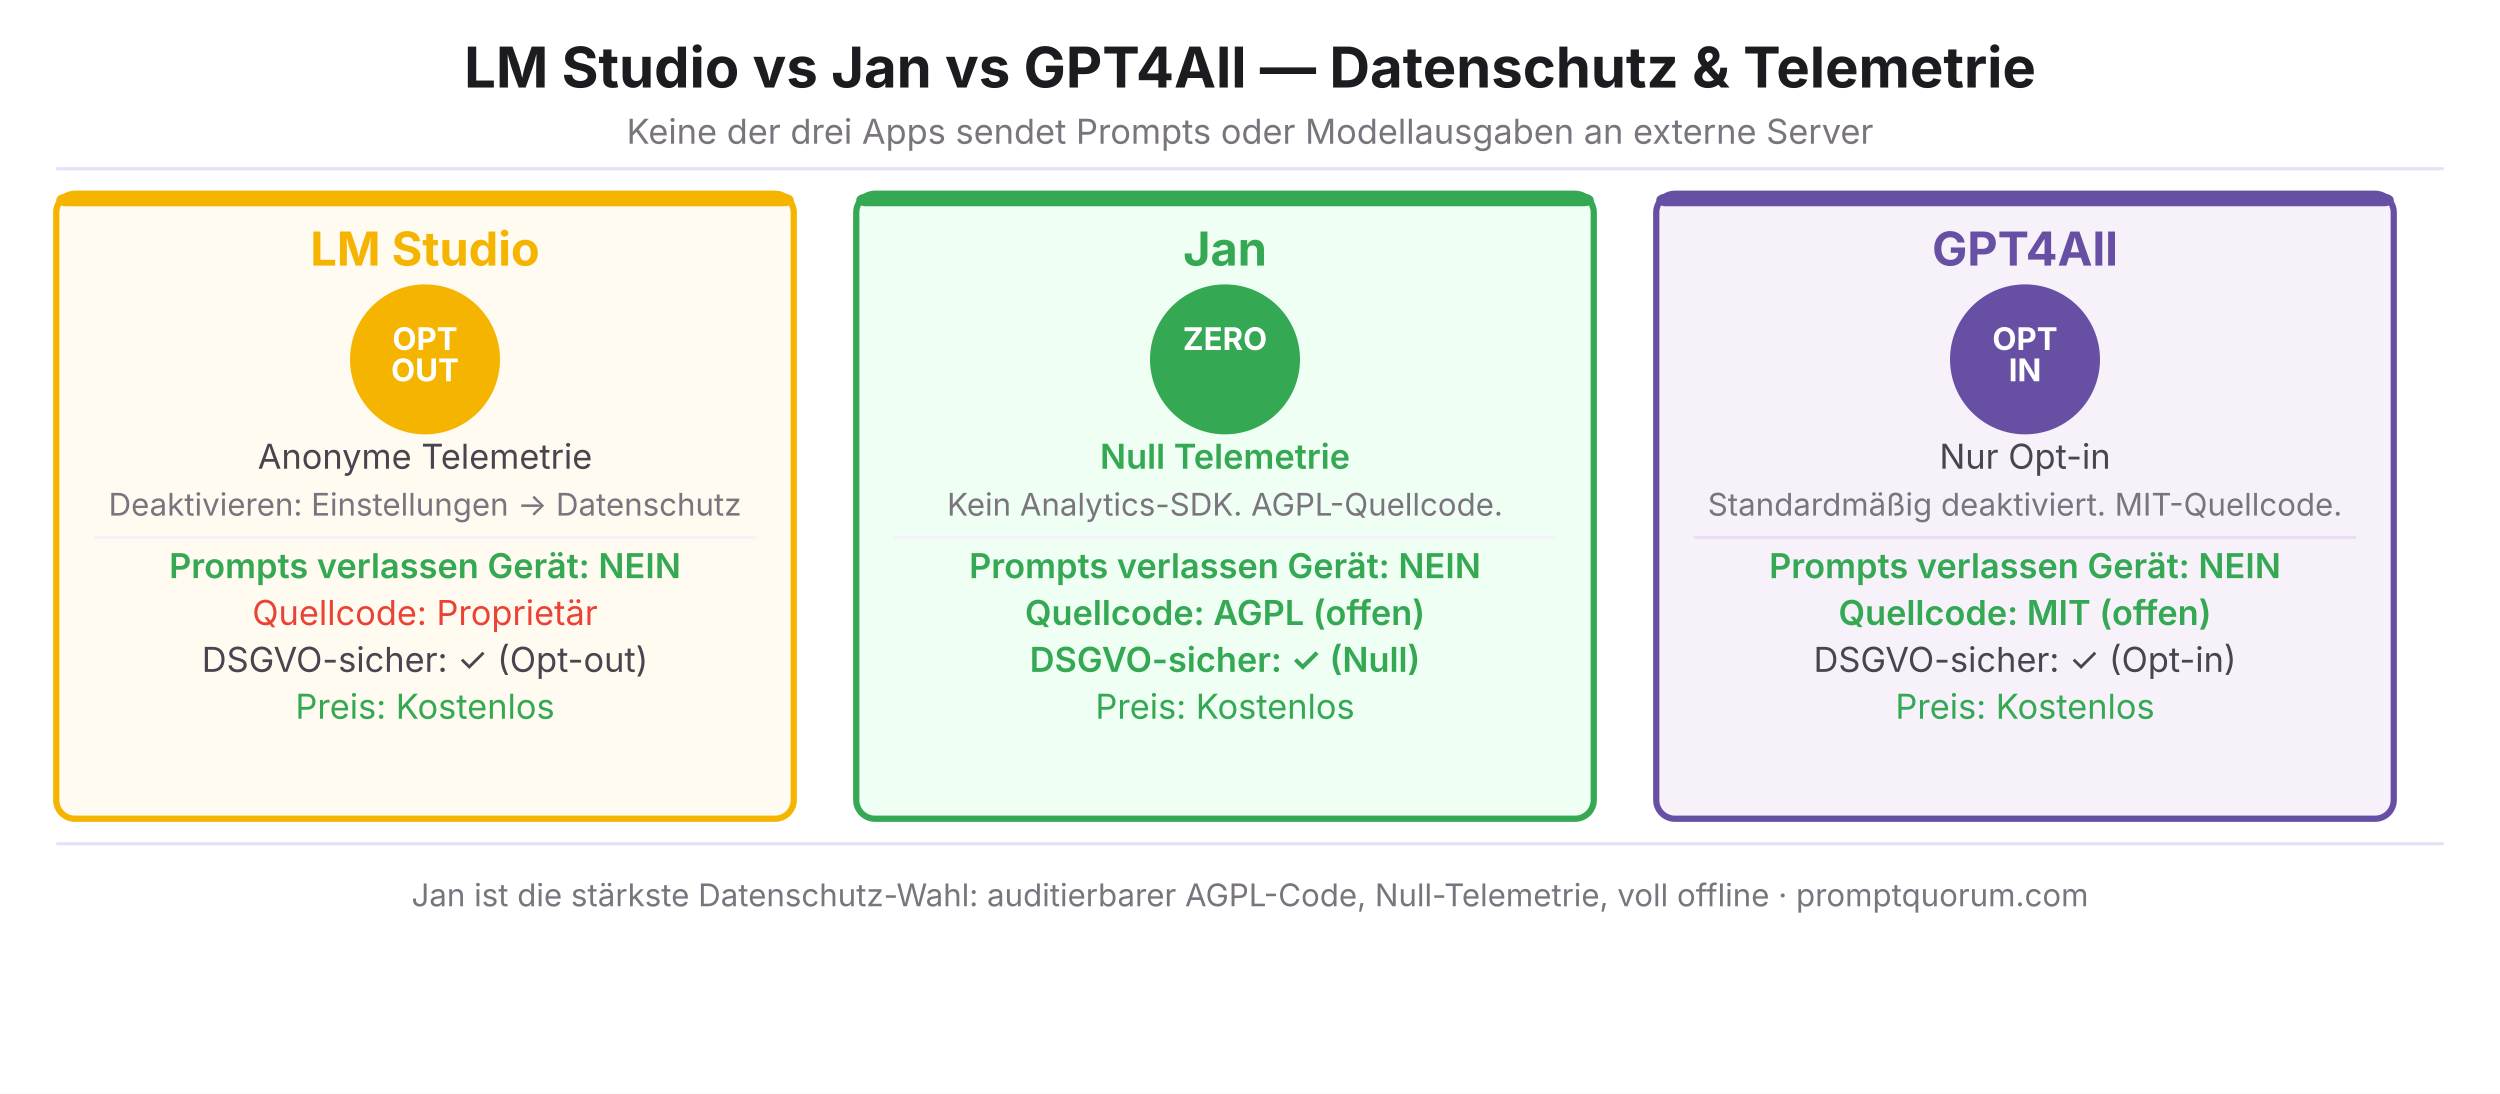
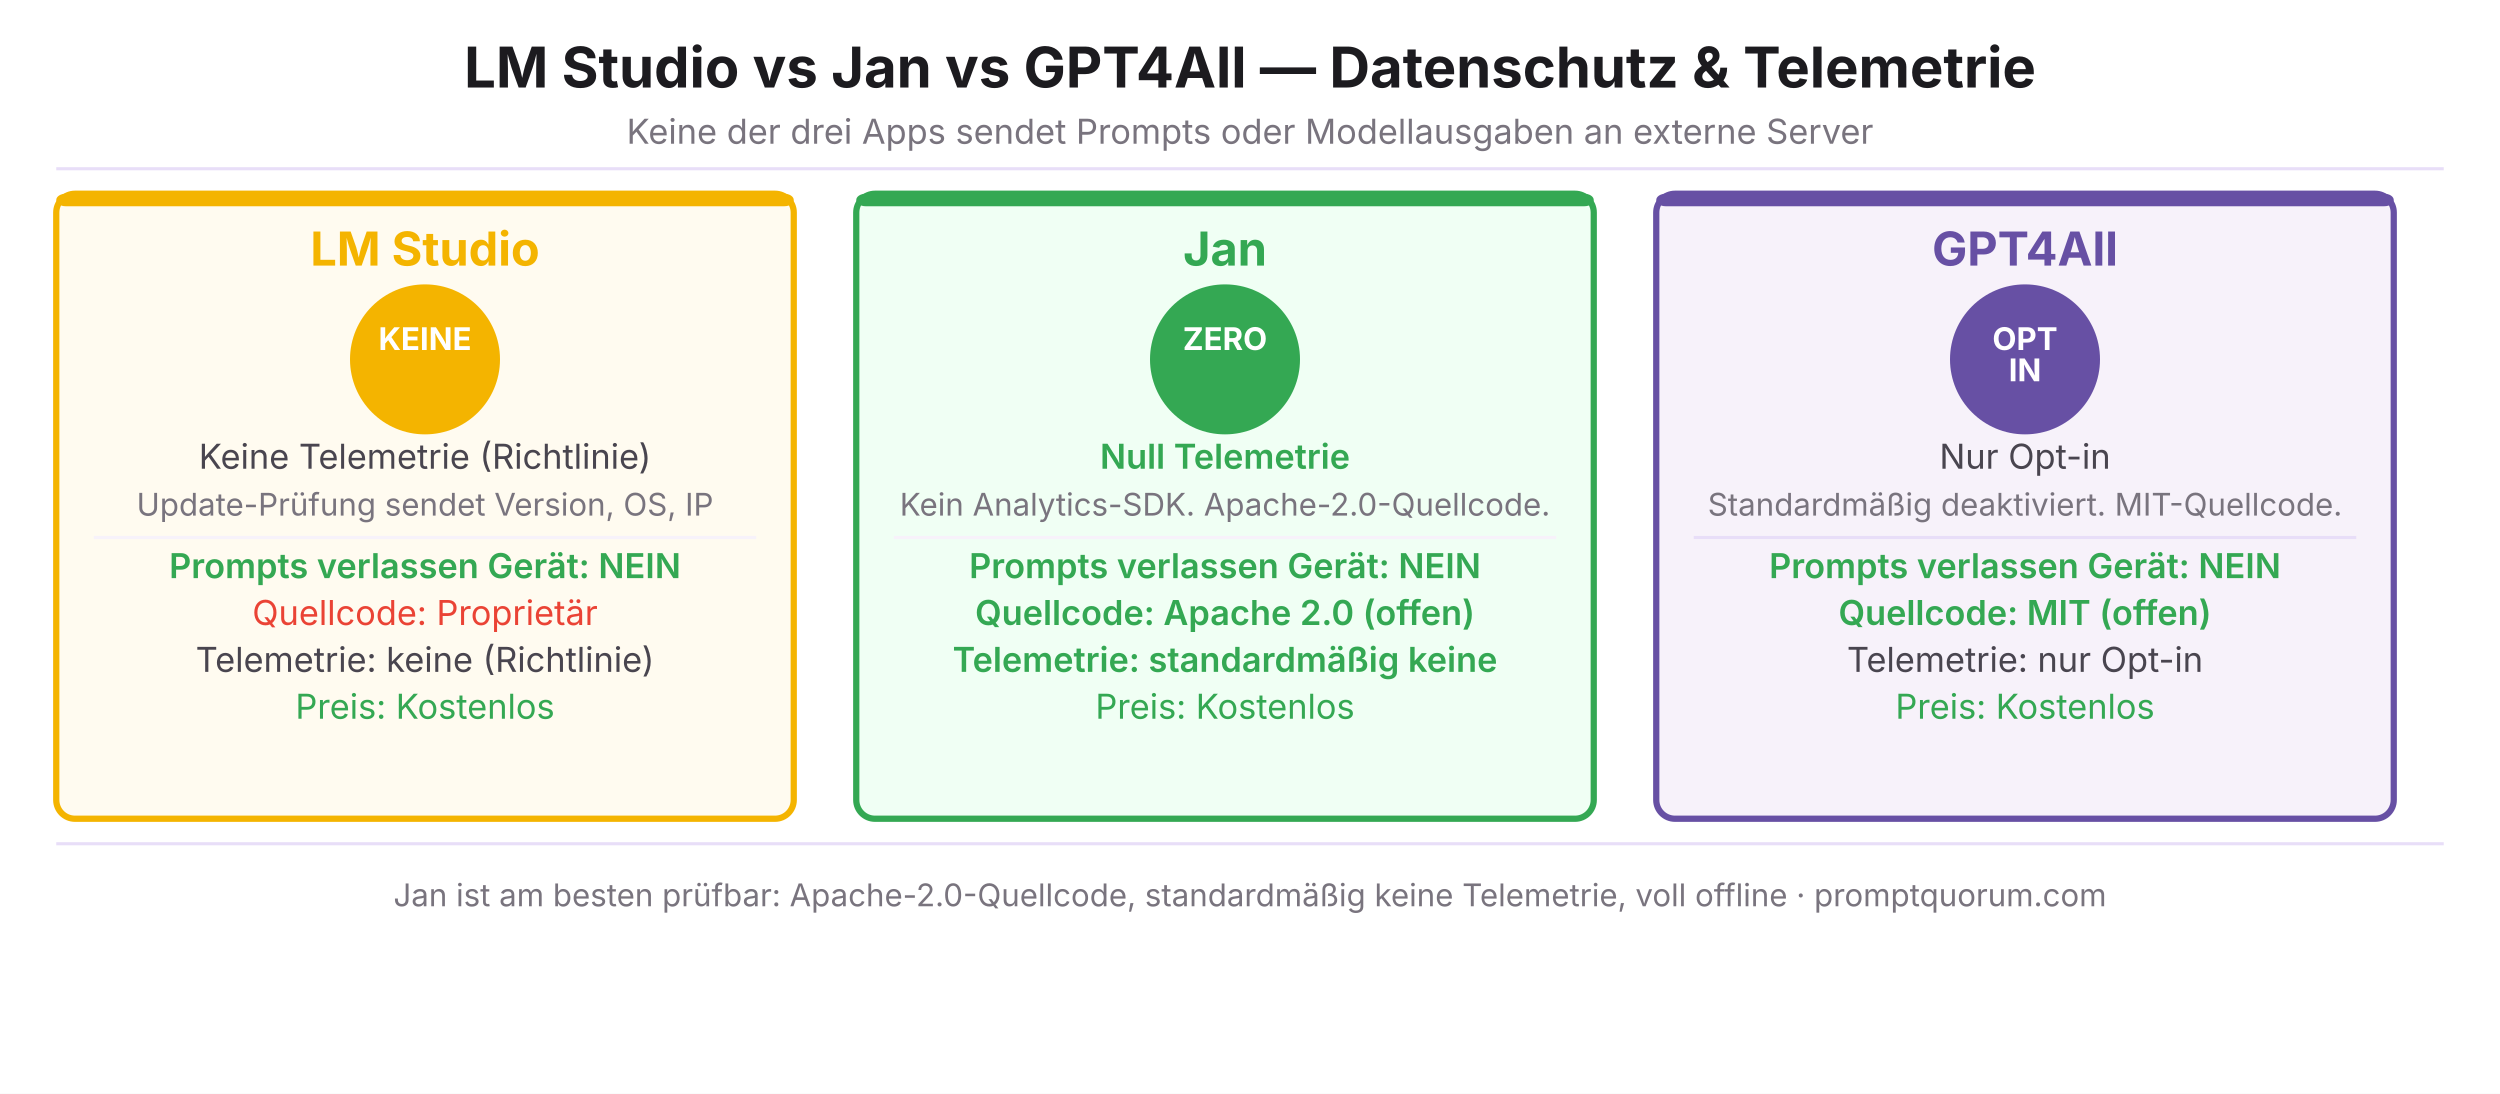
<svg xmlns="http://www.w3.org/2000/svg" viewBox="0 0 800 350" width="800" height="350" font-family="system-ui, -apple-system, sans-serif">
  <rect width="800" height="350" fill="#FFFFFF" />
  <text x="400" y="28" font-size="18" font-weight="700" fill="#1C1B1F" text-anchor="middle">LM Studio vs Jan vs GPT4All — Datenschutz &amp; Telemetrie</text>
  <text x="400" y="46" font-size="11" fill="#79747E" text-anchor="middle">Keine der drei Apps sendet Prompts oder Modellausgaben an externe Server</text>
  <line x1="18" y1="54" x2="782" y2="54" stroke="#E8DEF8" stroke-width="1" />
  <rect x="18" y="62" width="236" height="200" fill="#FFFBF0" stroke="#F4B400" stroke-width="2" rx="6" />
  <rect x="18" y="62" width="236" height="4" fill="#F4B400" rx="3" />
  <text x="136" y="85" font-size="15" font-weight="700" fill="#F4B400" text-anchor="middle">LM Studio</text>
  <circle cx="136" cy="115" r="24" fill="#F4B400" />
-   <text x="136" y="112" font-size="10" font-weight="700" fill="#FFFFFF" text-anchor="middle">OPT</text>
-   <text x="136" y="122" font-size="10" font-weight="700" fill="#FFFFFF" text-anchor="middle">OUT</text>
-   <text x="136" y="150" font-size="11" fill="#49454F" text-anchor="middle">Anonyme Telemetrie</text>
-   <text x="136" y="165" font-size="10" fill="#79747E" text-anchor="middle">Deaktivieren: Einstellungen → Datenschutz</text>
+   <text x="136" y="112" font-size="10" font-weight="700" fill="#FFFFFF" text-anchor="middle">KEINE</text>
+   <text x="136" y="122" font-size="10" font-weight="700" fill="#FFFFFF" text-anchor="middle"> </text>
+   <text x="136" y="150" font-size="11" fill="#49454F" text-anchor="middle">Keine Telemetrie (Richtlinie)</text>
+   <text x="136" y="165" font-size="10" fill="#79747E" text-anchor="middle">Update-Prüfung sendet Version, OS, IP</text>
  <line x1="30" y1="172" x2="242" y2="172" stroke="#F7F2FA" stroke-width="1" />
  <text x="136" y="185" font-size="11" font-weight="600" fill="#34A853" text-anchor="middle">Prompts verlassen Gerät: NEIN</text>
  <text x="136" y="200" font-size="11" fill="#EA4335" text-anchor="middle">Quellcode: Proprietär</text>
-   <text x="136" y="215" font-size="11" fill="#49454F" text-anchor="middle">DSGVO-sicher: ✓ (Opt-out)</text>
+   <text x="136" y="215" font-size="11" fill="#49454F" text-anchor="middle">Telemetrie: keine (Richtlinie)</text>
  <text x="136" y="230" font-size="11" fill="#34A853" text-anchor="middle">Preis: Kostenlos</text>
  <rect x="274" y="62" width="236" height="200" fill="#F0FFF4" stroke="#34A853" stroke-width="2" rx="6" />
  <rect x="274" y="62" width="236" height="4" fill="#34A853" rx="3" />
  <text x="392" y="85" font-size="15" font-weight="700" fill="#34A853" text-anchor="middle">Jan</text>
  <circle cx="392" cy="115" r="24" fill="#34A853" />
  <text x="392" y="112" font-size="10" font-weight="700" fill="#FFFFFF" text-anchor="middle">ZERO</text>
  <text x="392" y="122" font-size="10" font-weight="700" fill="#FFFFFF" text-anchor="middle"> </text>
  <text x="392" y="150" font-size="11" font-weight="600" fill="#34A853" text-anchor="middle">Null Telemetrie</text>
-   <text x="392" y="165" font-size="10" fill="#79747E" text-anchor="middle">Kein Analytics-SDK. AGPL-Quellcode.</text>
+   <text x="392" y="165" font-size="10" fill="#79747E" text-anchor="middle">Kein Analytics-SDK. Apache-2.0-Quellcode.</text>
  <line x1="286" y1="172" x2="498" y2="172" stroke="#F7F2FA" stroke-width="1" />
  <text x="392" y="185" font-size="11" font-weight="600" fill="#34A853" text-anchor="middle">Prompts verlassen Gerät: NEIN</text>
-   <text x="392" y="200" font-size="11" font-weight="600" fill="#34A853" text-anchor="middle">Quellcode: AGPL (offen)</text>
-   <text x="392" y="215" font-size="11" font-weight="600" fill="#34A853" text-anchor="middle">DSGVO-sicher: ✓ (Null)</text>
+   <text x="392" y="200" font-size="11" font-weight="600" fill="#34A853" text-anchor="middle">Quellcode: Apache 2.0 (offen)</text>
+   <text x="392" y="215" font-size="11" font-weight="600" fill="#34A853" text-anchor="middle">Telemetrie: standardmäßig keine</text>
  <text x="392" y="230" font-size="11" fill="#34A853" text-anchor="middle">Preis: Kostenlos</text>
  <rect x="530" y="62" width="236" height="200" fill="#F7F2FA" stroke="#6750A4" stroke-width="2" rx="6" />
  <rect x="530" y="62" width="236" height="4" fill="#6750A4" rx="3" />
  <text x="648" y="85" font-size="15" font-weight="700" fill="#6750A4" text-anchor="middle">GPT4All</text>
  <circle cx="648" cy="115" r="24" fill="#6750A4" />
  <text x="648" y="112" font-size="10" font-weight="700" fill="#FFFFFF" text-anchor="middle">OPT</text>
  <text x="648" y="122" font-size="10" font-weight="700" fill="#FFFFFF" text-anchor="middle">IN</text>
  <text x="648" y="150" font-size="11" fill="#49454F" text-anchor="middle">Nur Opt-in</text>
  <text x="648" y="165" font-size="10" fill="#79747E" text-anchor="middle">Standardmäßig deaktiviert. MIT-Quellcode.</text>
  <line x1="542" y1="172" x2="754" y2="172" stroke="#E8DEF8" stroke-width="1" />
  <text x="648" y="185" font-size="11" font-weight="600" fill="#34A853" text-anchor="middle">Prompts verlassen Gerät: NEIN</text>
  <text x="648" y="200" font-size="11" font-weight="600" fill="#34A853" text-anchor="middle">Quellcode: MIT (offen)</text>
-   <text x="648" y="215" font-size="11" fill="#49454F" text-anchor="middle">DSGVO-sicher: ✓ (Opt-in)</text>
+   <text x="648" y="215" font-size="11" fill="#49454F" text-anchor="middle">Telemetrie: nur Opt-in</text>
  <text x="648" y="230" font-size="11" fill="#34A853" text-anchor="middle">Preis: Kostenlos</text>
  <line x1="18" y1="270" x2="782" y2="270" stroke="#E8DEF8" stroke-width="1" />
-   <text x="400" y="290" font-size="10" fill="#79747E" text-anchor="middle">Jan ist die stärkste Datenschutz-Wahl: auditierbarer AGPL-Code, Null-Telemetrie, voll offline · promptquorum.com</text>
+   <text x="400" y="290" font-size="10" fill="#79747E" text-anchor="middle">Jan ist am besten prüfbar: Apache-2.0-Quellcode, standardmäßig keine Telemetrie, voll offline · promptquorum.com</text>
</svg>
